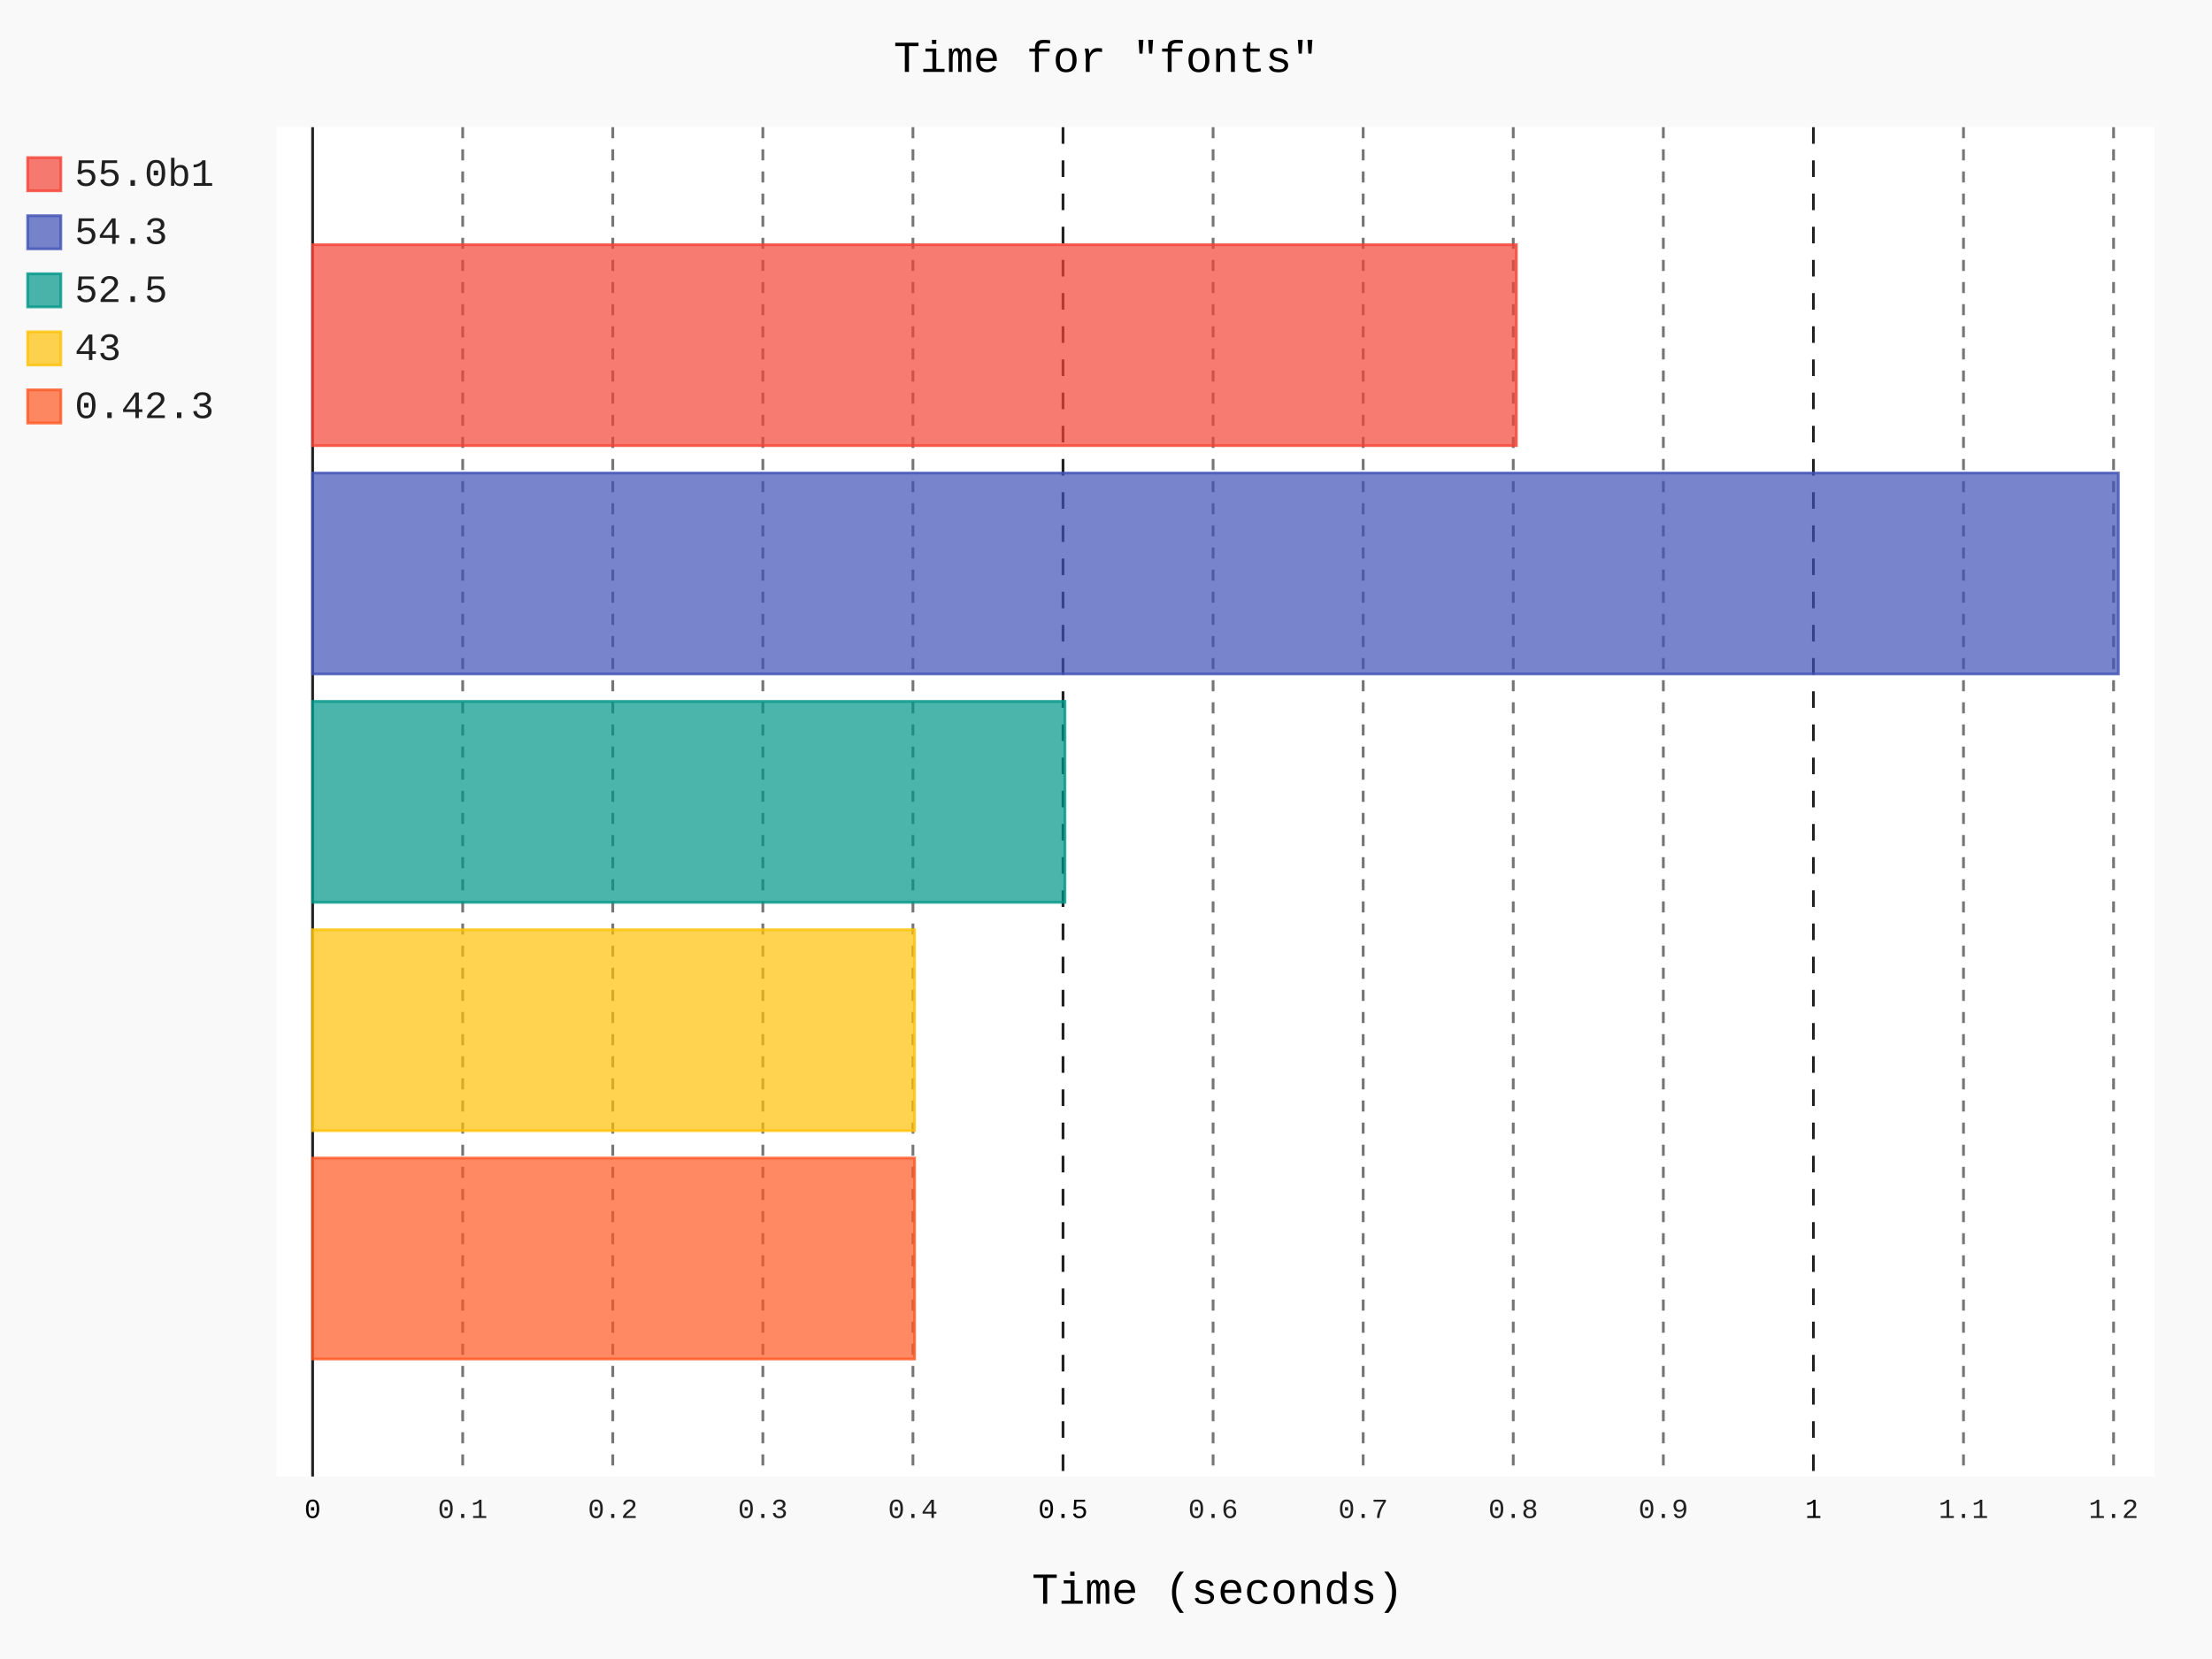
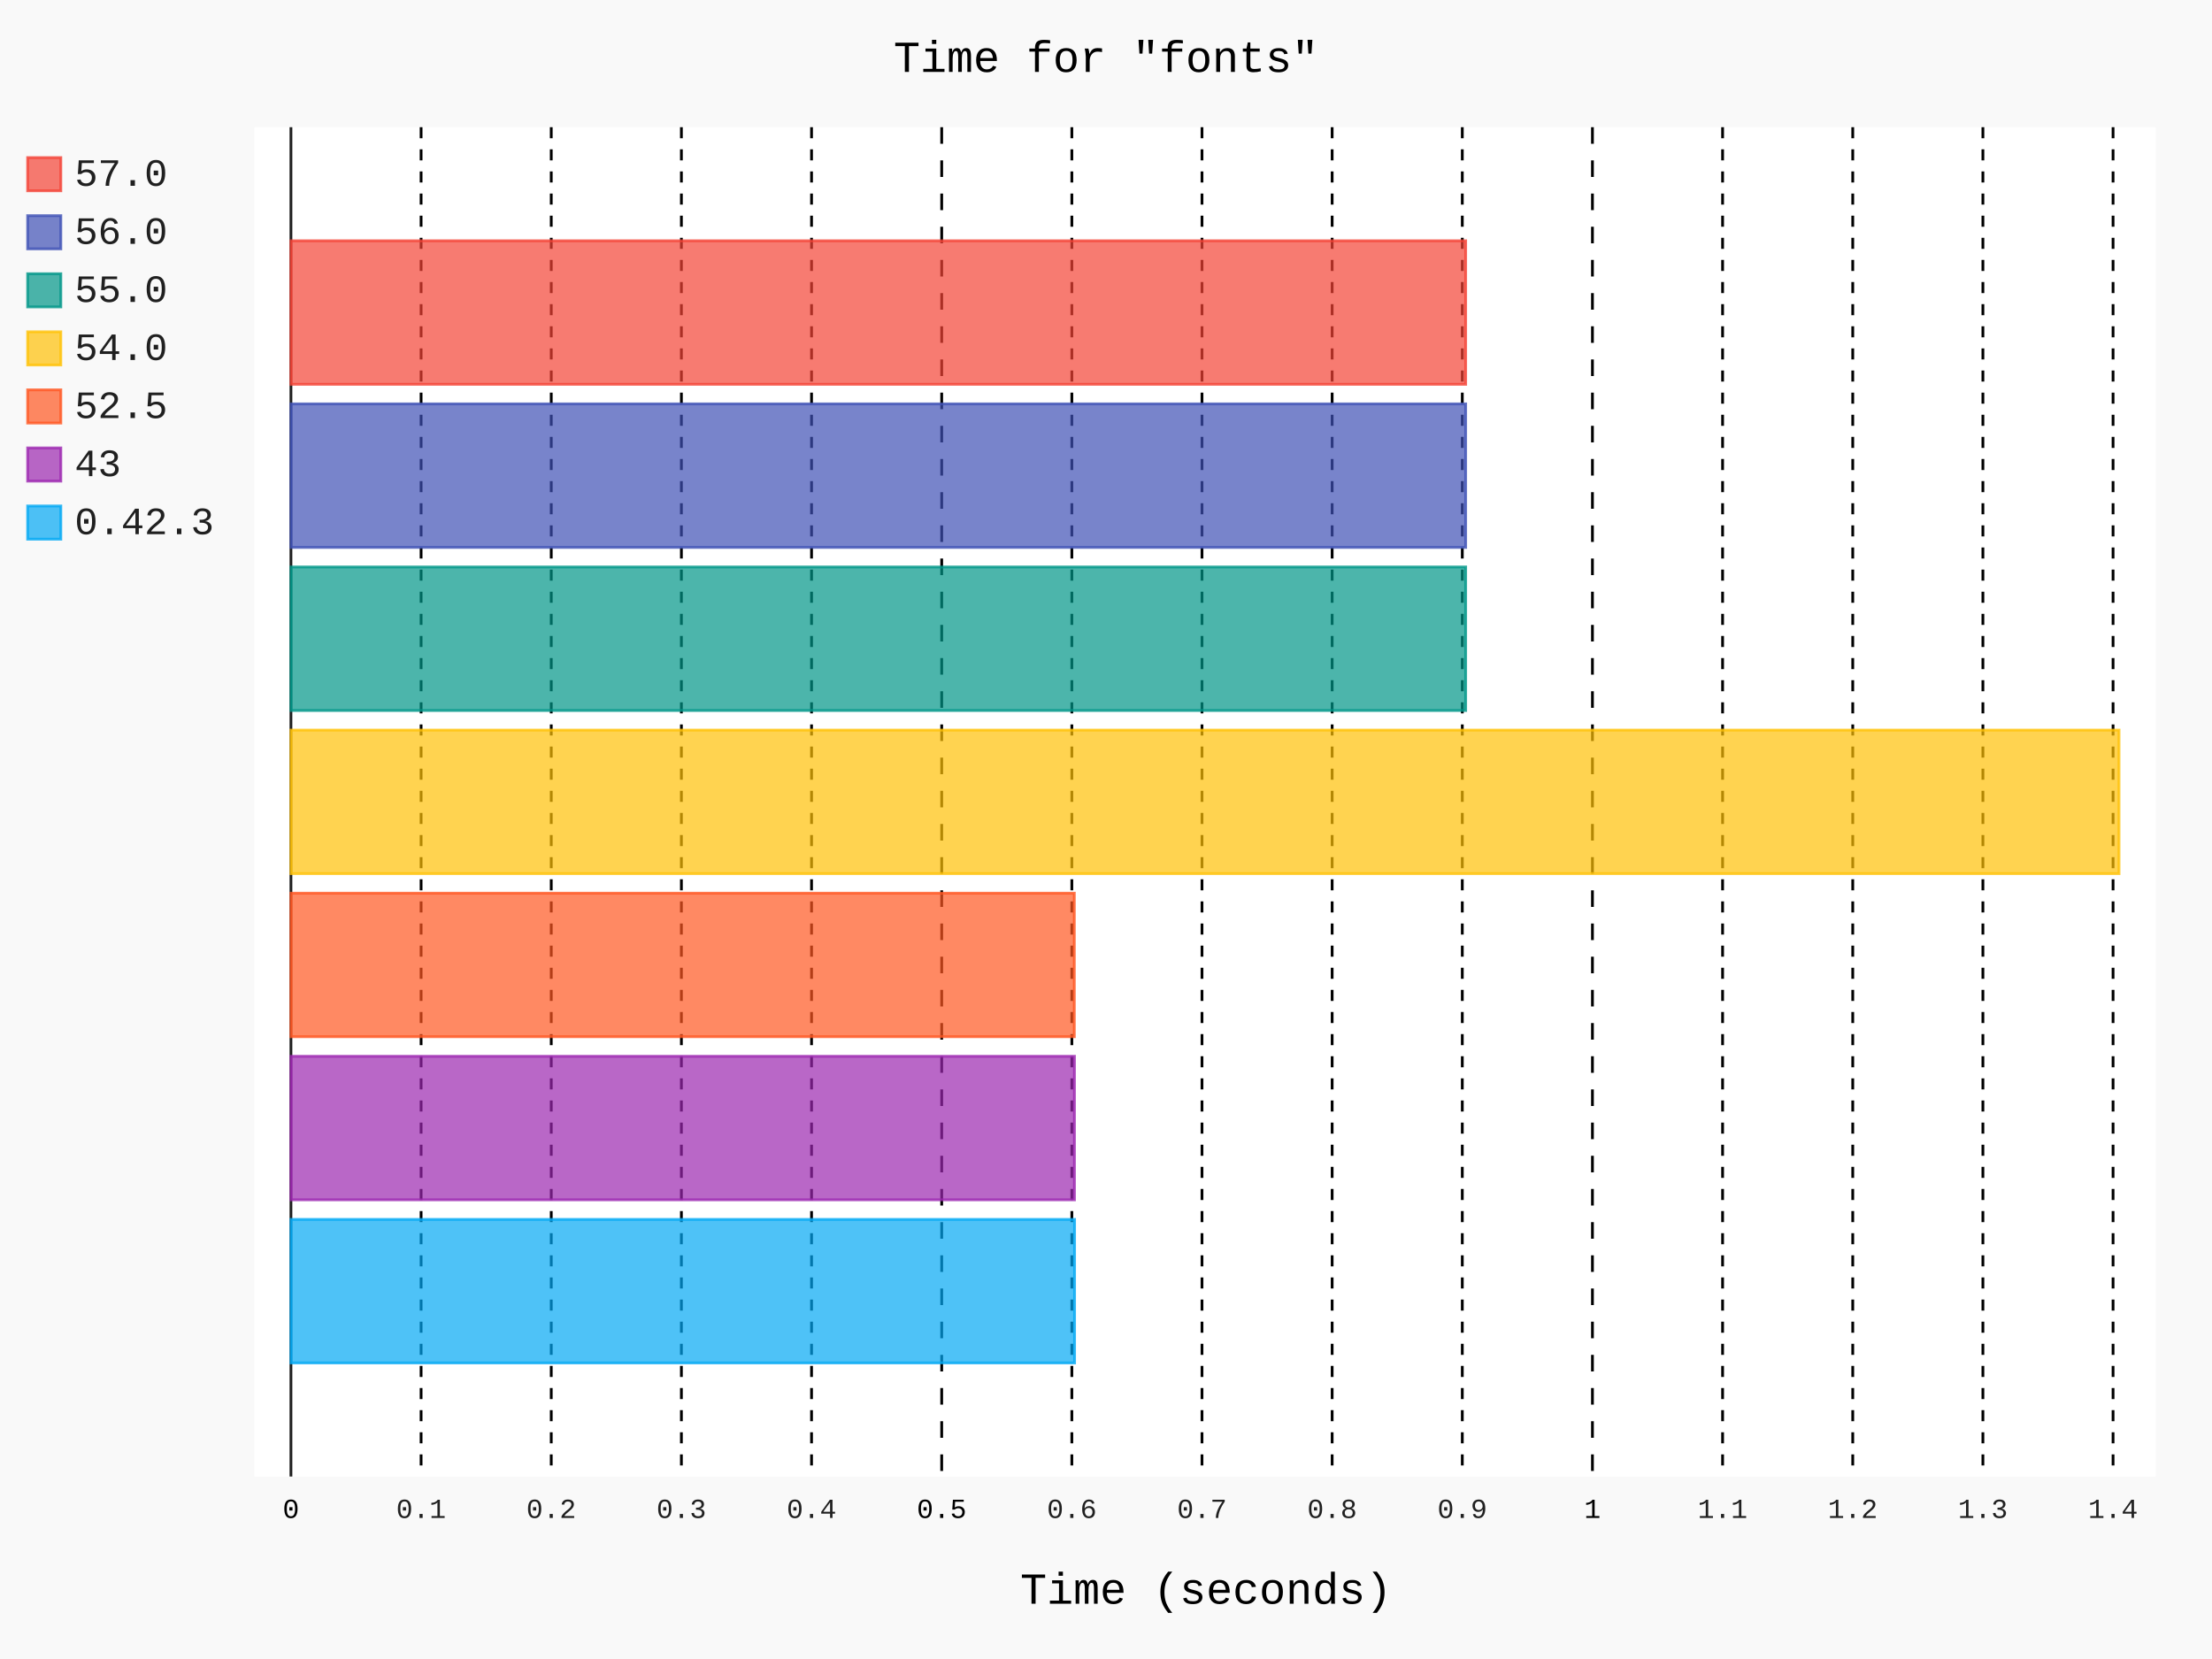
- <svg xmlns="http://www.w3.org/2000/svg" id="chart-1224b6b4-b2fb-4293-b991-92b6d4ce86a5" class="pygal-chart" viewBox="0 0 800 600">
+ <svg xmlns="http://www.w3.org/2000/svg" id="chart-6b7a8eb7-0016-4831-bbf3-5e1aab66249a" class="pygal-chart" viewBox="0 0 800 600">
  <defs>
-     <style type="text/css">#chart-1224b6b4-b2fb-4293-b991-92b6d4ce86a5{-webkit-user-select:none;-webkit-font-smoothing:antialiased;font-family:Consolas,"Liberation Mono",Menlo,Courier,monospace}#chart-1224b6b4-b2fb-4293-b991-92b6d4ce86a5 .title{font-family:Consolas,"Liberation Mono",Menlo,Courier,monospace;font-size:16px}#chart-1224b6b4-b2fb-4293-b991-92b6d4ce86a5 .legends .legend text{font-family:Consolas,"Liberation Mono",Menlo,Courier,monospace;font-size:14px}#chart-1224b6b4-b2fb-4293-b991-92b6d4ce86a5 .axis text{font-family:Consolas,"Liberation Mono",Menlo,Courier,monospace;font-size:10px}#chart-1224b6b4-b2fb-4293-b991-92b6d4ce86a5 .axis text.major{font-family:Consolas,"Liberation Mono",Menlo,Courier,monospace;font-size:10px}#chart-1224b6b4-b2fb-4293-b991-92b6d4ce86a5 .text-overlay text.value{font-family:Consolas,"Liberation Mono",Menlo,Courier,monospace;font-size:16px}#chart-1224b6b4-b2fb-4293-b991-92b6d4ce86a5 .text-overlay text.label{font-family:Consolas,"Liberation Mono",Menlo,Courier,monospace;font-size:10px}#chart-1224b6b4-b2fb-4293-b991-92b6d4ce86a5 .tooltip{font-family:Consolas,"Liberation Mono",Menlo,Courier,monospace;font-size:14px}#chart-1224b6b4-b2fb-4293-b991-92b6d4ce86a5 text.no_data{font-family:Consolas,"Liberation Mono",Menlo,Courier,monospace;font-size:64px}
- #chart-1224b6b4-b2fb-4293-b991-92b6d4ce86a5{background-color:rgba(249,249,249,1)}#chart-1224b6b4-b2fb-4293-b991-92b6d4ce86a5 path,#chart-1224b6b4-b2fb-4293-b991-92b6d4ce86a5 line,#chart-1224b6b4-b2fb-4293-b991-92b6d4ce86a5 rect,#chart-1224b6b4-b2fb-4293-b991-92b6d4ce86a5 circle{-webkit-transition:150ms;-moz-transition:150ms;transition:150ms}#chart-1224b6b4-b2fb-4293-b991-92b6d4ce86a5 .graph &gt; .background{fill:rgba(249,249,249,1)}#chart-1224b6b4-b2fb-4293-b991-92b6d4ce86a5 .plot &gt; .background{fill:rgba(255,255,255,1)}#chart-1224b6b4-b2fb-4293-b991-92b6d4ce86a5 .graph{fill:rgba(0,0,0,.87)}#chart-1224b6b4-b2fb-4293-b991-92b6d4ce86a5 text.no_data{fill:rgba(0,0,0,1)}#chart-1224b6b4-b2fb-4293-b991-92b6d4ce86a5 .title{fill:rgba(0,0,0,1)}#chart-1224b6b4-b2fb-4293-b991-92b6d4ce86a5 .legends .legend text{fill:rgba(0,0,0,.87)}#chart-1224b6b4-b2fb-4293-b991-92b6d4ce86a5 .legends .legend:hover text{fill:rgba(0,0,0,1)}#chart-1224b6b4-b2fb-4293-b991-92b6d4ce86a5 .axis .line{stroke:rgba(0,0,0,1)}#chart-1224b6b4-b2fb-4293-b991-92b6d4ce86a5 .axis .guide.line{stroke:rgba(0,0,0,.54)}#chart-1224b6b4-b2fb-4293-b991-92b6d4ce86a5 .axis .major.line{stroke:rgba(0,0,0,.87)}#chart-1224b6b4-b2fb-4293-b991-92b6d4ce86a5 .axis text.major{fill:rgba(0,0,0,1)}#chart-1224b6b4-b2fb-4293-b991-92b6d4ce86a5 .axis.y .guides:hover .guide.line,#chart-1224b6b4-b2fb-4293-b991-92b6d4ce86a5 .line-graph .axis.x .guides:hover .guide.line,#chart-1224b6b4-b2fb-4293-b991-92b6d4ce86a5 .stackedline-graph .axis.x .guides:hover .guide.line,#chart-1224b6b4-b2fb-4293-b991-92b6d4ce86a5 .xy-graph .axis.x .guides:hover .guide.line{stroke:rgba(0,0,0,1)}#chart-1224b6b4-b2fb-4293-b991-92b6d4ce86a5 .axis .guides:hover text{fill:rgba(0,0,0,1)}#chart-1224b6b4-b2fb-4293-b991-92b6d4ce86a5 .reactive{fill-opacity:.7;stroke-opacity:.8}#chart-1224b6b4-b2fb-4293-b991-92b6d4ce86a5 .ci{stroke:rgba(0,0,0,.87)}#chart-1224b6b4-b2fb-4293-b991-92b6d4ce86a5 .reactive.active,#chart-1224b6b4-b2fb-4293-b991-92b6d4ce86a5 .active .reactive{fill-opacity:.8;stroke-opacity:.9;stroke-width:4}#chart-1224b6b4-b2fb-4293-b991-92b6d4ce86a5 .ci .reactive.active{stroke-width:1.5}#chart-1224b6b4-b2fb-4293-b991-92b6d4ce86a5 .series text{fill:rgba(0,0,0,1)}#chart-1224b6b4-b2fb-4293-b991-92b6d4ce86a5 .tooltip rect{fill:rgba(255,255,255,1);stroke:rgba(0,0,0,1);-webkit-transition:opacity 150ms;-moz-transition:opacity 150ms;transition:opacity 150ms}#chart-1224b6b4-b2fb-4293-b991-92b6d4ce86a5 .tooltip .label{fill:rgba(0,0,0,.87)}#chart-1224b6b4-b2fb-4293-b991-92b6d4ce86a5 .tooltip .label{fill:rgba(0,0,0,.87)}#chart-1224b6b4-b2fb-4293-b991-92b6d4ce86a5 .tooltip .legend{font-size:.8em;fill:rgba(0,0,0,.54)}#chart-1224b6b4-b2fb-4293-b991-92b6d4ce86a5 .tooltip .x_label{font-size:.6em;fill:rgba(0,0,0,1)}#chart-1224b6b4-b2fb-4293-b991-92b6d4ce86a5 .tooltip .xlink{font-size:.5em;text-decoration:underline}#chart-1224b6b4-b2fb-4293-b991-92b6d4ce86a5 .tooltip .value{font-size:1.5em}#chart-1224b6b4-b2fb-4293-b991-92b6d4ce86a5 .bound{font-size:.5em}#chart-1224b6b4-b2fb-4293-b991-92b6d4ce86a5 .max-value{font-size:.75em;fill:rgba(0,0,0,.54)}#chart-1224b6b4-b2fb-4293-b991-92b6d4ce86a5 .map-element{fill:rgba(255,255,255,1);stroke:rgba(0,0,0,.54) !important}#chart-1224b6b4-b2fb-4293-b991-92b6d4ce86a5 .map-element .reactive{fill-opacity:inherit;stroke-opacity:inherit}#chart-1224b6b4-b2fb-4293-b991-92b6d4ce86a5 .color-0,#chart-1224b6b4-b2fb-4293-b991-92b6d4ce86a5 .color-0 a:visited{stroke:#F44336;fill:#F44336}#chart-1224b6b4-b2fb-4293-b991-92b6d4ce86a5 .color-1,#chart-1224b6b4-b2fb-4293-b991-92b6d4ce86a5 .color-1 a:visited{stroke:#3F51B5;fill:#3F51B5}#chart-1224b6b4-b2fb-4293-b991-92b6d4ce86a5 .color-2,#chart-1224b6b4-b2fb-4293-b991-92b6d4ce86a5 .color-2 a:visited{stroke:#009688;fill:#009688}#chart-1224b6b4-b2fb-4293-b991-92b6d4ce86a5 .color-3,#chart-1224b6b4-b2fb-4293-b991-92b6d4ce86a5 .color-3 a:visited{stroke:#FFC107;fill:#FFC107}#chart-1224b6b4-b2fb-4293-b991-92b6d4ce86a5 .color-4,#chart-1224b6b4-b2fb-4293-b991-92b6d4ce86a5 .color-4 a:visited{stroke:#FF5722;fill:#FF5722}#chart-1224b6b4-b2fb-4293-b991-92b6d4ce86a5 .text-overlay .color-0 text{fill:black}#chart-1224b6b4-b2fb-4293-b991-92b6d4ce86a5 .text-overlay .color-1 text{fill:black}#chart-1224b6b4-b2fb-4293-b991-92b6d4ce86a5 .text-overlay .color-2 text{fill:black}#chart-1224b6b4-b2fb-4293-b991-92b6d4ce86a5 .text-overlay .color-3 text{fill:black}#chart-1224b6b4-b2fb-4293-b991-92b6d4ce86a5 .text-overlay .color-4 text{fill:black}
- #chart-1224b6b4-b2fb-4293-b991-92b6d4ce86a5 text.no_data{text-anchor:middle}#chart-1224b6b4-b2fb-4293-b991-92b6d4ce86a5 .guide.line{fill:none}#chart-1224b6b4-b2fb-4293-b991-92b6d4ce86a5 .centered{text-anchor:middle}#chart-1224b6b4-b2fb-4293-b991-92b6d4ce86a5 .title{text-anchor:middle}#chart-1224b6b4-b2fb-4293-b991-92b6d4ce86a5 .legends .legend text{fill-opacity:1}#chart-1224b6b4-b2fb-4293-b991-92b6d4ce86a5 .axis.x text{text-anchor:middle}#chart-1224b6b4-b2fb-4293-b991-92b6d4ce86a5 .axis.x:not(.web) text[transform]{text-anchor:start}#chart-1224b6b4-b2fb-4293-b991-92b6d4ce86a5 .axis.x:not(.web) text[transform].backwards{text-anchor:end}#chart-1224b6b4-b2fb-4293-b991-92b6d4ce86a5 .axis.y text{text-anchor:end}#chart-1224b6b4-b2fb-4293-b991-92b6d4ce86a5 .axis.y text[transform].backwards{text-anchor:start}#chart-1224b6b4-b2fb-4293-b991-92b6d4ce86a5 .axis.y2 text{text-anchor:start}#chart-1224b6b4-b2fb-4293-b991-92b6d4ce86a5 .axis.y2 text[transform].backwards{text-anchor:end}#chart-1224b6b4-b2fb-4293-b991-92b6d4ce86a5 .axis .guide.line{stroke-dasharray:4,4}#chart-1224b6b4-b2fb-4293-b991-92b6d4ce86a5 .axis .major.guide.line{stroke-dasharray:6,6}#chart-1224b6b4-b2fb-4293-b991-92b6d4ce86a5 .horizontal .axis.y .guide.line,#chart-1224b6b4-b2fb-4293-b991-92b6d4ce86a5 .horizontal .axis.y2 .guide.line,#chart-1224b6b4-b2fb-4293-b991-92b6d4ce86a5 .vertical .axis.x .guide.line{opacity:0}#chart-1224b6b4-b2fb-4293-b991-92b6d4ce86a5 .horizontal .axis.always_show .guide.line,#chart-1224b6b4-b2fb-4293-b991-92b6d4ce86a5 .vertical .axis.always_show .guide.line{opacity:1 !important}#chart-1224b6b4-b2fb-4293-b991-92b6d4ce86a5 .axis.y .guides:hover .guide.line,#chart-1224b6b4-b2fb-4293-b991-92b6d4ce86a5 .axis.y2 .guides:hover .guide.line,#chart-1224b6b4-b2fb-4293-b991-92b6d4ce86a5 .axis.x .guides:hover .guide.line{opacity:1}#chart-1224b6b4-b2fb-4293-b991-92b6d4ce86a5 .axis .guides:hover text{opacity:1}#chart-1224b6b4-b2fb-4293-b991-92b6d4ce86a5 .nofill{fill:none}#chart-1224b6b4-b2fb-4293-b991-92b6d4ce86a5 .subtle-fill{fill-opacity:.2}#chart-1224b6b4-b2fb-4293-b991-92b6d4ce86a5 .dot{stroke-width:1px;fill-opacity:1}#chart-1224b6b4-b2fb-4293-b991-92b6d4ce86a5 .dot.active{stroke-width:5px}#chart-1224b6b4-b2fb-4293-b991-92b6d4ce86a5 .dot.negative{fill:transparent}#chart-1224b6b4-b2fb-4293-b991-92b6d4ce86a5 text,#chart-1224b6b4-b2fb-4293-b991-92b6d4ce86a5 tspan{stroke:none !important}#chart-1224b6b4-b2fb-4293-b991-92b6d4ce86a5 .series text.active{opacity:1}#chart-1224b6b4-b2fb-4293-b991-92b6d4ce86a5 .tooltip rect{fill-opacity:.95;stroke-width:.5}#chart-1224b6b4-b2fb-4293-b991-92b6d4ce86a5 .tooltip text{fill-opacity:1}#chart-1224b6b4-b2fb-4293-b991-92b6d4ce86a5 .showable{visibility:hidden}#chart-1224b6b4-b2fb-4293-b991-92b6d4ce86a5 .showable.shown{visibility:visible}#chart-1224b6b4-b2fb-4293-b991-92b6d4ce86a5 .gauge-background{fill:rgba(229,229,229,1);stroke:none}#chart-1224b6b4-b2fb-4293-b991-92b6d4ce86a5 .bg-lines{stroke:rgba(249,249,249,1);stroke-width:2px}</style>
+     <style type="text/css">#chart-6b7a8eb7-0016-4831-bbf3-5e1aab66249a{-webkit-user-select:none;-webkit-font-smoothing:antialiased;font-family:Consolas,"Liberation Mono",Menlo,Courier,monospace}#chart-6b7a8eb7-0016-4831-bbf3-5e1aab66249a .title{font-family:Consolas,"Liberation Mono",Menlo,Courier,monospace;font-size:16px}#chart-6b7a8eb7-0016-4831-bbf3-5e1aab66249a .legends .legend text{font-family:Consolas,"Liberation Mono",Menlo,Courier,monospace;font-size:14px}#chart-6b7a8eb7-0016-4831-bbf3-5e1aab66249a .axis text{font-family:Consolas,"Liberation Mono",Menlo,Courier,monospace;font-size:10px}#chart-6b7a8eb7-0016-4831-bbf3-5e1aab66249a .axis text.major{font-family:Consolas,"Liberation Mono",Menlo,Courier,monospace;font-size:10px}#chart-6b7a8eb7-0016-4831-bbf3-5e1aab66249a .text-overlay text.value{font-family:Consolas,"Liberation Mono",Menlo,Courier,monospace;font-size:16px}#chart-6b7a8eb7-0016-4831-bbf3-5e1aab66249a .text-overlay text.label{font-family:Consolas,"Liberation Mono",Menlo,Courier,monospace;font-size:10px}#chart-6b7a8eb7-0016-4831-bbf3-5e1aab66249a .tooltip{font-family:Consolas,"Liberation Mono",Menlo,Courier,monospace;font-size:14px}#chart-6b7a8eb7-0016-4831-bbf3-5e1aab66249a text.no_data{font-family:Consolas,"Liberation Mono",Menlo,Courier,monospace;font-size:64px}
+ #chart-6b7a8eb7-0016-4831-bbf3-5e1aab66249a{background-color:rgba(249,249,249,1)}#chart-6b7a8eb7-0016-4831-bbf3-5e1aab66249a path,#chart-6b7a8eb7-0016-4831-bbf3-5e1aab66249a line,#chart-6b7a8eb7-0016-4831-bbf3-5e1aab66249a rect,#chart-6b7a8eb7-0016-4831-bbf3-5e1aab66249a circle{-webkit-transition:150ms;-moz-transition:150ms;transition:150ms}#chart-6b7a8eb7-0016-4831-bbf3-5e1aab66249a .graph &gt; .background{fill:rgba(249,249,249,1)}#chart-6b7a8eb7-0016-4831-bbf3-5e1aab66249a .plot &gt; .background{fill:rgba(255,255,255,1)}#chart-6b7a8eb7-0016-4831-bbf3-5e1aab66249a .graph{fill:rgba(0,0,0,.87)}#chart-6b7a8eb7-0016-4831-bbf3-5e1aab66249a text.no_data{fill:rgba(0,0,0,1)}#chart-6b7a8eb7-0016-4831-bbf3-5e1aab66249a .title{fill:rgba(0,0,0,1)}#chart-6b7a8eb7-0016-4831-bbf3-5e1aab66249a .legends .legend text{fill:rgba(0,0,0,.87)}#chart-6b7a8eb7-0016-4831-bbf3-5e1aab66249a .legends .legend:hover text{fill:rgba(0,0,0,1)}#chart-6b7a8eb7-0016-4831-bbf3-5e1aab66249a .axis .line{stroke:rgba(0,0,0,1)}#chart-6b7a8eb7-0016-4831-bbf3-5e1aab66249a .axis .guide.line{stroke:rgba(0,0,0,.54)}#chart-6b7a8eb7-0016-4831-bbf3-5e1aab66249a .axis .major.line{stroke:rgba(0,0,0,.87)}#chart-6b7a8eb7-0016-4831-bbf3-5e1aab66249a .axis text.major{fill:rgba(0,0,0,1)}#chart-6b7a8eb7-0016-4831-bbf3-5e1aab66249a .axis.y .guides:hover .guide.line,#chart-6b7a8eb7-0016-4831-bbf3-5e1aab66249a .line-graph .axis.x .guides:hover .guide.line,#chart-6b7a8eb7-0016-4831-bbf3-5e1aab66249a .stackedline-graph .axis.x .guides:hover .guide.line,#chart-6b7a8eb7-0016-4831-bbf3-5e1aab66249a .xy-graph .axis.x .guides:hover .guide.line{stroke:rgba(0,0,0,1)}#chart-6b7a8eb7-0016-4831-bbf3-5e1aab66249a .axis .guides:hover text{fill:rgba(0,0,0,1)}#chart-6b7a8eb7-0016-4831-bbf3-5e1aab66249a .reactive{fill-opacity:.7;stroke-opacity:.8;stroke-width:1}#chart-6b7a8eb7-0016-4831-bbf3-5e1aab66249a .ci{stroke:rgba(0,0,0,.87)}#chart-6b7a8eb7-0016-4831-bbf3-5e1aab66249a .reactive.active,#chart-6b7a8eb7-0016-4831-bbf3-5e1aab66249a .active .reactive{fill-opacity:.8;stroke-opacity:.9;stroke-width:4}#chart-6b7a8eb7-0016-4831-bbf3-5e1aab66249a .ci .reactive.active{stroke-width:1.5}#chart-6b7a8eb7-0016-4831-bbf3-5e1aab66249a .series text{fill:rgba(0,0,0,1)}#chart-6b7a8eb7-0016-4831-bbf3-5e1aab66249a .tooltip rect{fill:rgba(255,255,255,1);stroke:rgba(0,0,0,1);-webkit-transition:opacity 150ms;-moz-transition:opacity 150ms;transition:opacity 150ms}#chart-6b7a8eb7-0016-4831-bbf3-5e1aab66249a .tooltip .label{fill:rgba(0,0,0,.87)}#chart-6b7a8eb7-0016-4831-bbf3-5e1aab66249a .tooltip .label{fill:rgba(0,0,0,.87)}#chart-6b7a8eb7-0016-4831-bbf3-5e1aab66249a .tooltip .legend{font-size:.8em;fill:rgba(0,0,0,.54)}#chart-6b7a8eb7-0016-4831-bbf3-5e1aab66249a .tooltip .x_label{font-size:.6em;fill:rgba(0,0,0,1)}#chart-6b7a8eb7-0016-4831-bbf3-5e1aab66249a .tooltip .xlink{font-size:.5em;text-decoration:underline}#chart-6b7a8eb7-0016-4831-bbf3-5e1aab66249a .tooltip .value{font-size:1.5em}#chart-6b7a8eb7-0016-4831-bbf3-5e1aab66249a .bound{font-size:.5em}#chart-6b7a8eb7-0016-4831-bbf3-5e1aab66249a .max-value{font-size:.75em;fill:rgba(0,0,0,.54)}#chart-6b7a8eb7-0016-4831-bbf3-5e1aab66249a .map-element{fill:rgba(255,255,255,1);stroke:rgba(0,0,0,.54) !important}#chart-6b7a8eb7-0016-4831-bbf3-5e1aab66249a .map-element .reactive{fill-opacity:inherit;stroke-opacity:inherit}#chart-6b7a8eb7-0016-4831-bbf3-5e1aab66249a .color-0,#chart-6b7a8eb7-0016-4831-bbf3-5e1aab66249a .color-0 a:visited{stroke:#F44336;fill:#F44336}#chart-6b7a8eb7-0016-4831-bbf3-5e1aab66249a .color-1,#chart-6b7a8eb7-0016-4831-bbf3-5e1aab66249a .color-1 a:visited{stroke:#3F51B5;fill:#3F51B5}#chart-6b7a8eb7-0016-4831-bbf3-5e1aab66249a .color-2,#chart-6b7a8eb7-0016-4831-bbf3-5e1aab66249a .color-2 a:visited{stroke:#009688;fill:#009688}#chart-6b7a8eb7-0016-4831-bbf3-5e1aab66249a .color-3,#chart-6b7a8eb7-0016-4831-bbf3-5e1aab66249a .color-3 a:visited{stroke:#FFC107;fill:#FFC107}#chart-6b7a8eb7-0016-4831-bbf3-5e1aab66249a .color-4,#chart-6b7a8eb7-0016-4831-bbf3-5e1aab66249a .color-4 a:visited{stroke:#FF5722;fill:#FF5722}#chart-6b7a8eb7-0016-4831-bbf3-5e1aab66249a .color-5,#chart-6b7a8eb7-0016-4831-bbf3-5e1aab66249a .color-5 a:visited{stroke:#9C27B0;fill:#9C27B0}#chart-6b7a8eb7-0016-4831-bbf3-5e1aab66249a .color-6,#chart-6b7a8eb7-0016-4831-bbf3-5e1aab66249a .color-6 a:visited{stroke:#03A9F4;fill:#03A9F4}#chart-6b7a8eb7-0016-4831-bbf3-5e1aab66249a .text-overlay .color-0 text{fill:black}#chart-6b7a8eb7-0016-4831-bbf3-5e1aab66249a .text-overlay .color-1 text{fill:black}#chart-6b7a8eb7-0016-4831-bbf3-5e1aab66249a .text-overlay .color-2 text{fill:black}#chart-6b7a8eb7-0016-4831-bbf3-5e1aab66249a .text-overlay .color-3 text{fill:black}#chart-6b7a8eb7-0016-4831-bbf3-5e1aab66249a .text-overlay .color-4 text{fill:black}#chart-6b7a8eb7-0016-4831-bbf3-5e1aab66249a .text-overlay .color-5 text{fill:black}#chart-6b7a8eb7-0016-4831-bbf3-5e1aab66249a .text-overlay .color-6 text{fill:black}
+ #chart-6b7a8eb7-0016-4831-bbf3-5e1aab66249a text.no_data{text-anchor:middle}#chart-6b7a8eb7-0016-4831-bbf3-5e1aab66249a .guide.line{fill:none}#chart-6b7a8eb7-0016-4831-bbf3-5e1aab66249a .centered{text-anchor:middle}#chart-6b7a8eb7-0016-4831-bbf3-5e1aab66249a .title{text-anchor:middle}#chart-6b7a8eb7-0016-4831-bbf3-5e1aab66249a .legends .legend text{fill-opacity:1}#chart-6b7a8eb7-0016-4831-bbf3-5e1aab66249a .axis.x text{text-anchor:middle}#chart-6b7a8eb7-0016-4831-bbf3-5e1aab66249a .axis.x:not(.web) text[transform]{text-anchor:start}#chart-6b7a8eb7-0016-4831-bbf3-5e1aab66249a .axis.x:not(.web) text[transform].backwards{text-anchor:end}#chart-6b7a8eb7-0016-4831-bbf3-5e1aab66249a .axis.y text{text-anchor:end}#chart-6b7a8eb7-0016-4831-bbf3-5e1aab66249a .axis.y text[transform].backwards{text-anchor:start}#chart-6b7a8eb7-0016-4831-bbf3-5e1aab66249a .axis.y2 text{text-anchor:start}#chart-6b7a8eb7-0016-4831-bbf3-5e1aab66249a .axis.y2 text[transform].backwards{text-anchor:end}#chart-6b7a8eb7-0016-4831-bbf3-5e1aab66249a .axis .guide.line{stroke-dasharray:4,4;stroke:black}#chart-6b7a8eb7-0016-4831-bbf3-5e1aab66249a .axis .major.guide.line{stroke-dasharray:6,6;stroke:black}#chart-6b7a8eb7-0016-4831-bbf3-5e1aab66249a .horizontal .axis.y .guide.line,#chart-6b7a8eb7-0016-4831-bbf3-5e1aab66249a .horizontal .axis.y2 .guide.line,#chart-6b7a8eb7-0016-4831-bbf3-5e1aab66249a .vertical .axis.x .guide.line{opacity:0}#chart-6b7a8eb7-0016-4831-bbf3-5e1aab66249a .horizontal .axis.always_show .guide.line,#chart-6b7a8eb7-0016-4831-bbf3-5e1aab66249a .vertical .axis.always_show .guide.line{opacity:1 !important}#chart-6b7a8eb7-0016-4831-bbf3-5e1aab66249a .axis.y .guides:hover .guide.line,#chart-6b7a8eb7-0016-4831-bbf3-5e1aab66249a .axis.y2 .guides:hover .guide.line,#chart-6b7a8eb7-0016-4831-bbf3-5e1aab66249a .axis.x .guides:hover .guide.line{opacity:1}#chart-6b7a8eb7-0016-4831-bbf3-5e1aab66249a .axis .guides:hover text{opacity:1}#chart-6b7a8eb7-0016-4831-bbf3-5e1aab66249a .nofill{fill:none}#chart-6b7a8eb7-0016-4831-bbf3-5e1aab66249a .subtle-fill{fill-opacity:.2}#chart-6b7a8eb7-0016-4831-bbf3-5e1aab66249a .dot{stroke-width:1px;fill-opacity:1;stroke-opacity:1}#chart-6b7a8eb7-0016-4831-bbf3-5e1aab66249a .dot.active{stroke-width:5px}#chart-6b7a8eb7-0016-4831-bbf3-5e1aab66249a .dot.negative{fill:transparent}#chart-6b7a8eb7-0016-4831-bbf3-5e1aab66249a text,#chart-6b7a8eb7-0016-4831-bbf3-5e1aab66249a tspan{stroke:none !important}#chart-6b7a8eb7-0016-4831-bbf3-5e1aab66249a .series text.active{opacity:1}#chart-6b7a8eb7-0016-4831-bbf3-5e1aab66249a .tooltip rect{fill-opacity:.95;stroke-width:.5}#chart-6b7a8eb7-0016-4831-bbf3-5e1aab66249a .tooltip text{fill-opacity:1}#chart-6b7a8eb7-0016-4831-bbf3-5e1aab66249a .showable{visibility:hidden}#chart-6b7a8eb7-0016-4831-bbf3-5e1aab66249a .showable.shown{visibility:visible}#chart-6b7a8eb7-0016-4831-bbf3-5e1aab66249a .gauge-background{fill:rgba(229,229,229,1);stroke:none}#chart-6b7a8eb7-0016-4831-bbf3-5e1aab66249a .bg-lines{stroke:rgba(249,249,249,1);stroke-width:2px}</style>
  </defs>
  <g class="graph horizontalbar-graph horizontal">
    <rect x="0" y="0" width="800" height="600" class="background" />
-     <g transform="translate(100, 46)" class="plot">
-       <rect x="0" y="0" width="679.2" height="488" class="background" />
+     <g transform="translate(92, 46)" class="plot">
+       <rect x="0" y="0" width="687.6" height="488" class="background" />
      <g class="axis x always_show">
        <g class="guides">
-           <path d="M13.062 0 v488" class="axis major line" />
-           <text x="13.062" y="503.0" class="major">0</text>
+           <path d="M13.223 0 v488" class="axis major line" />
+           <text x="13.223" y="503.0" class="major">0</text>
        </g>
        <g class="guides">
-           <path d="M67.34 0 v488" class="guide line" />
-           <text x="67.34" y="503.0" class="">0.1</text>
+           <path d="M60.294 0 v488" class="guide line" />
+           <text x="60.294" y="503.0" class="">0.1</text>
        </g>
        <g class="guides">
-           <path d="M121.618 0 v488" class="guide line" />
-           <text x="121.618" y="503.0" class="">0.2</text>
+           <path d="M107.364 0 v488" class="guide line" />
+           <text x="107.364" y="503.0" class="">0.2</text>
        </g>
        <g class="guides">
-           <path d="M175.897 0 v488" class="guide line" />
-           <text x="175.897" y="503.0" class="">0.3</text>
+           <path d="M154.435 0 v488" class="guide line" />
+           <text x="154.435" y="503.0" class="">0.3</text>
        </g>
        <g class="guides">
-           <path d="M230.175 0 v488" class="guide line" />
-           <text x="230.175" y="503.0" class="">0.4</text>
+           <path d="M201.506 0 v488" class="guide line" />
+           <text x="201.506" y="503.0" class="">0.4</text>
        </g>
        <g class="guides">
-           <path d="M284.453 0 v488" class="major guide line" />
-           <text x="284.453" y="503.0" class="major">0.5</text>
+           <path d="M248.576 0 v488" class="major guide line" />
+           <text x="248.576" y="503.0" class="major">0.5</text>
        </g>
        <g class="guides">
-           <path d="M338.732 0 v488" class="guide line" />
-           <text x="338.732" y="503.0" class="">0.6</text>
+           <path d="M295.647 0 v488" class="guide line" />
+           <text x="295.647" y="503.0" class="">0.6</text>
        </g>
        <g class="guides">
-           <path d="M393.01 0 v488" class="guide line" />
-           <text x="393.01" y="503.0" class="">0.7</text>
+           <path d="M342.717 0 v488" class="guide line" />
+           <text x="342.717" y="503.0" class="">0.7</text>
        </g>
        <g class="guides">
-           <path d="M447.288 0 v488" class="guide line" />
-           <text x="447.288" y="503.0" class="">0.8</text>
+           <path d="M389.788 0 v488" class="guide line" />
+           <text x="389.788" y="503.0" class="">0.8</text>
        </g>
        <g class="guides">
-           <path d="M501.567 0 v488" class="guide line" />
-           <text x="501.567" y="503.0" class="">0.9</text>
+           <path d="M436.859 0 v488" class="guide line" />
+           <text x="436.859" y="503.0" class="">0.9</text>
        </g>
        <g class="guides">
-           <path d="M555.845 0 v488" class="major guide line" />
-           <text x="555.845" y="503.0" class="major">1</text>
+           <path d="M483.929 0 v488" class="major guide line" />
+           <text x="483.929" y="503.0" class="major">1</text>
        </g>
        <g class="guides">
-           <path d="M610.123 0 v488" class="guide line" />
-           <text x="610.123" y="503.0" class="">1.1</text>
+           <path d="M531 0 v488" class="guide line" />
+           <text x="531" y="503.0" class="">1.1</text>
        </g>
        <g class="guides">
-           <path d="M664.402 0 v488" class="guide line" />
-           <text x="664.402" y="503.0" class="">1.2</text>
+           <path d="M578.07 0 v488" class="guide line" />
+           <text x="578.07" y="503.0" class="">1.2</text>
+         </g>
+         <g class="guides">
+           <path d="M625.141 0 v488" class="guide line" />
+           <text x="625.141" y="503.0" class="">1.3</text>
+         </g>
+         <g class="guides">
+           <path d="M672.212 0 v488" class="guide line" />
+           <text x="672.212" y="503.0" class="">1.4</text>
+         </g>
+       </g>
+       <g class="series serie-6 color-6">
+         <g class="bars">
+           <g class="bar">
+             <rect x="13.223" y="395.012" rx="0" ry="0" width="283.412" height="51.91" class="rect reactive tooltip-trigger" />
+           </g>
+         </g>
+       </g>
+       <g class="series serie-5 color-5">
+         <g class="bars">
+           <g class="bar">
+             <rect x="13.223" y="336.023" rx="0" ry="0" width="283.365" height="51.91" class="rect reactive tooltip-trigger" />
+           </g>
        </g>
      </g>
      <g class="series serie-4 color-4">
        <g class="bars">
          <g class="bar">
-             <rect x="13.062" y="372.832" rx="0" ry="0" width="217.71" height="72.674" class="rect reactive tooltip-trigger" />
+             <rect x="13.223" y="277.034" rx="0" ry="0" width="283.318" height="51.91" class="rect reactive tooltip-trigger" />
          </g>
        </g>
      </g>
      <g class="series serie-3 color-3">
        <g class="bars">
          <g class="bar">
-             <rect x="13.062" y="290.247" rx="0" ry="0" width="217.711" height="72.674" class="rect reactive tooltip-trigger" />
+             <rect x="13.223" y="218.045" rx="0" ry="0" width="661.154" height="51.91" class="rect reactive tooltip-trigger" />
          </g>
        </g>
      </g>
      <g class="series serie-2 color-2">
        <g class="bars">
          <g class="bar">
-             <rect x="13.062" y="207.663" rx="0" ry="0" width="272.097" height="72.674" class="rect reactive tooltip-trigger" />
+             <rect x="13.223" y="159.056" rx="0" ry="0" width="424.859" height="51.91" class="rect reactive tooltip-trigger" />
          </g>
        </g>
      </g>
      <g class="series serie-1 color-1">
        <g class="bars">
          <g class="bar">
-             <rect x="13.062" y="125.078" rx="0" ry="0" width="653.077" height="72.674" class="rect reactive tooltip-trigger" />
+             <rect x="13.223" y="100.067" rx="0" ry="0" width="424.859" height="51.91" class="rect reactive tooltip-trigger" />
          </g>
        </g>
      </g>
      <g class="series serie-0 color-0">
        <g class="bars">
          <g class="bar">
-             <rect x="13.062" y="42.494" rx="0" ry="0" width="435.367" height="72.674" class="rect reactive tooltip-trigger" />
+             <rect x="13.223" y="41.078" rx="0" ry="0" width="424.859" height="51.91" class="rect reactive tooltip-trigger" />
          </g>
        </g>
      </g>
    </g>
    <g class="titles">
      <text x="400.0" y="26" class="title plot_title">Time for "fonts"</text>
-       <text x="440.4" y="580" class="title">Time (seconds)</text>
+       <text x="436.2" y="580" class="title">Time (seconds)</text>
    </g>
-     <g transform="translate(100, 46)" class="plot overlay">
+     <g transform="translate(92, 46)" class="plot overlay">
+       <g class="series serie-6 color-6" />
+       <g class="series serie-5 color-5" />
      <g class="series serie-4 color-4" />
      <g class="series serie-3 color-3" />
      <g class="series serie-2 color-2" />
      <g class="series serie-1 color-1" />
      <g class="series serie-0 color-0" />
    </g>
-     <g transform="translate(100, 46)" class="plot text-overlay">
+     <g transform="translate(92, 46)" class="plot text-overlay">
+       <g class="series serie-6 color-6" />
+       <g class="series serie-5 color-5" />
      <g class="series serie-4 color-4" />
      <g class="series serie-3 color-3" />
      <g class="series serie-2 color-2" />
      <g class="series serie-1 color-1" />
      <g class="series serie-0 color-0" />
    </g>
-     <g transform="translate(100, 46)" class="plot tooltip-overlay">
+     <g transform="translate(92, 46)" class="plot tooltip-overlay">
      <g transform="translate(0 0)" style="opacity: 0" class="tooltip">
        <rect rx="0" ry="0" width="0" height="0" class="tooltip-box" />
        <g class="text" />
      </g>
    </g>
    <g transform="translate(10, 56)" class="legends">
      <g id="activate-serie-0" class="legend reactive activate-serie">
        <rect x="0.0" y="1.0" width="12" height="12" class="color-0 reactive" />
-         <text x="17.0" y="11.2">55.0b1</text>
+         <text x="17.0" y="11.2">57.0</text>
      </g>
      <g id="activate-serie-1" class="legend reactive activate-serie">
        <rect x="0.0" y="22.0" width="12" height="12" class="color-1 reactive" />
-         <text x="17.0" y="32.2">54.3</text>
+         <text x="17.0" y="32.2">56.0</text>
      </g>
      <g id="activate-serie-2" class="legend reactive activate-serie">
        <rect x="0.0" y="43.0" width="12" height="12" class="color-2 reactive" />
-         <text x="17.0" y="53.2">52.5</text>
+         <text x="17.0" y="53.2">55.0</text>
      </g>
      <g id="activate-serie-3" class="legend reactive activate-serie">
        <rect x="0.0" y="64.0" width="12" height="12" class="color-3 reactive" />
-         <text x="17.0" y="74.2">43</text>
+         <text x="17.0" y="74.2">54.0</text>
      </g>
      <g id="activate-serie-4" class="legend reactive activate-serie">
        <rect x="0.0" y="85.0" width="12" height="12" class="color-4 reactive" />
-         <text x="17.0" y="95.2">0.42.3</text>
+         <text x="17.0" y="95.2">52.5</text>
+       </g>
+       <g id="activate-serie-5" class="legend reactive activate-serie">
+         <rect x="0.0" y="106.0" width="12" height="12" class="color-5 reactive" />
+         <text x="17.0" y="116.2">43</text>
+       </g>
+       <g id="activate-serie-6" class="legend reactive activate-serie">
+         <rect x="0.0" y="127.0" width="12" height="12" class="color-6 reactive" />
+         <text x="17.0" y="137.2">0.42.3</text>
      </g>
    </g>
    <g transform="translate(790, 56)" class="legends" />
  </g>
</svg>
